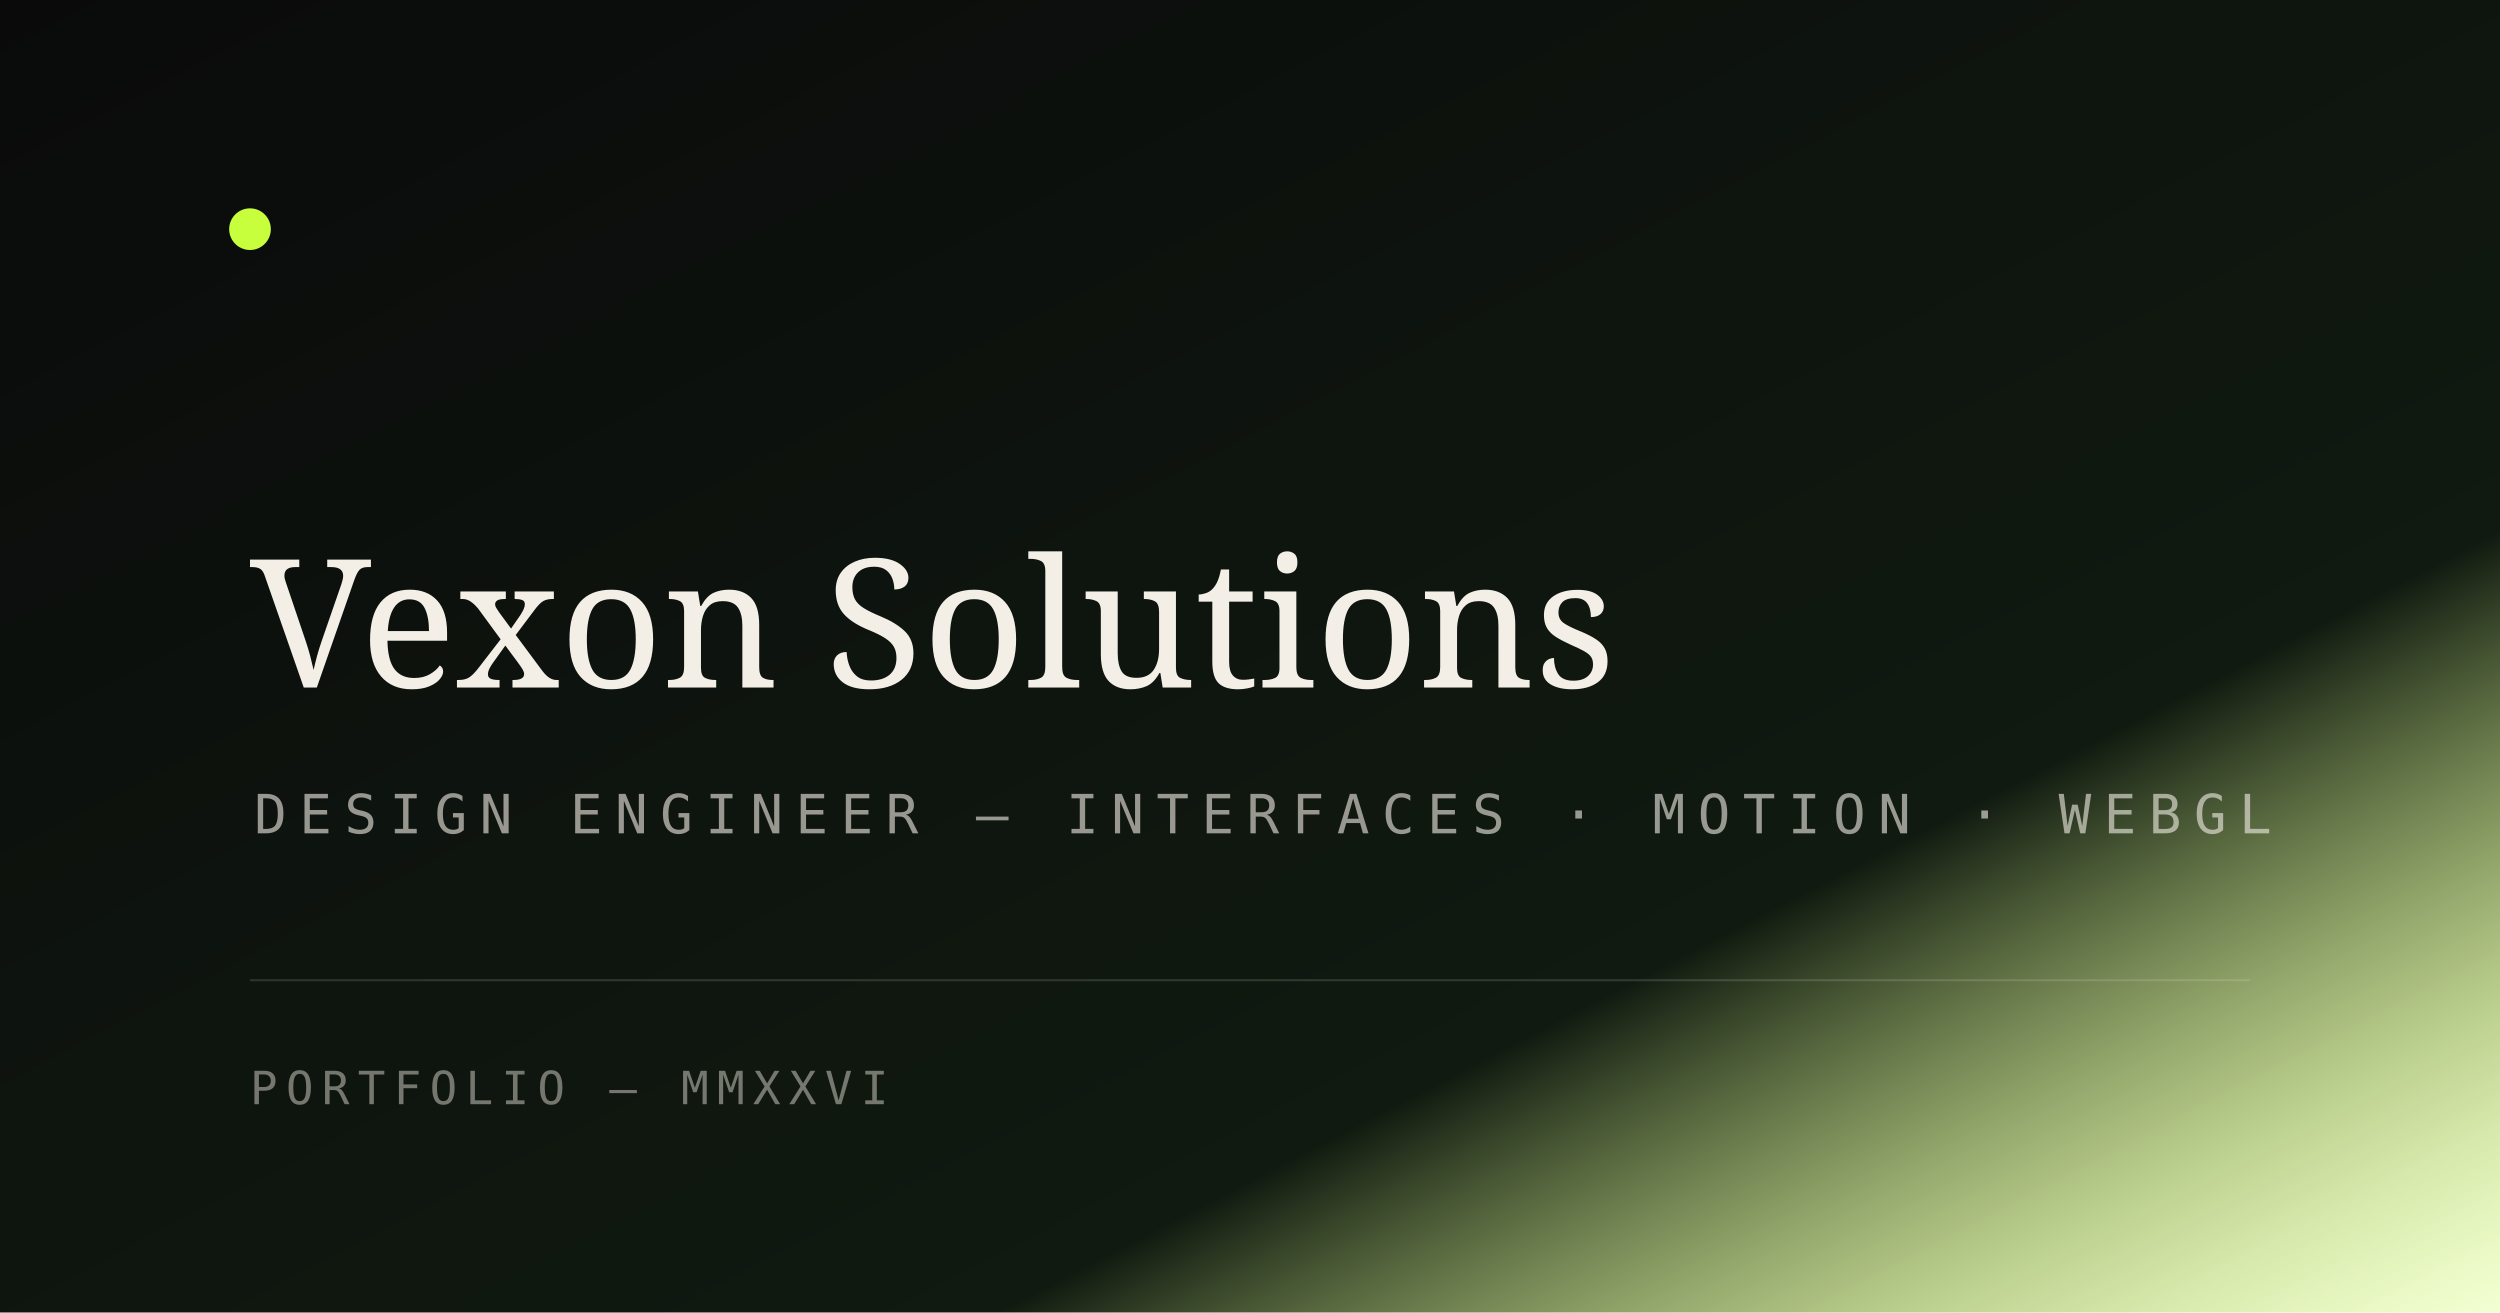
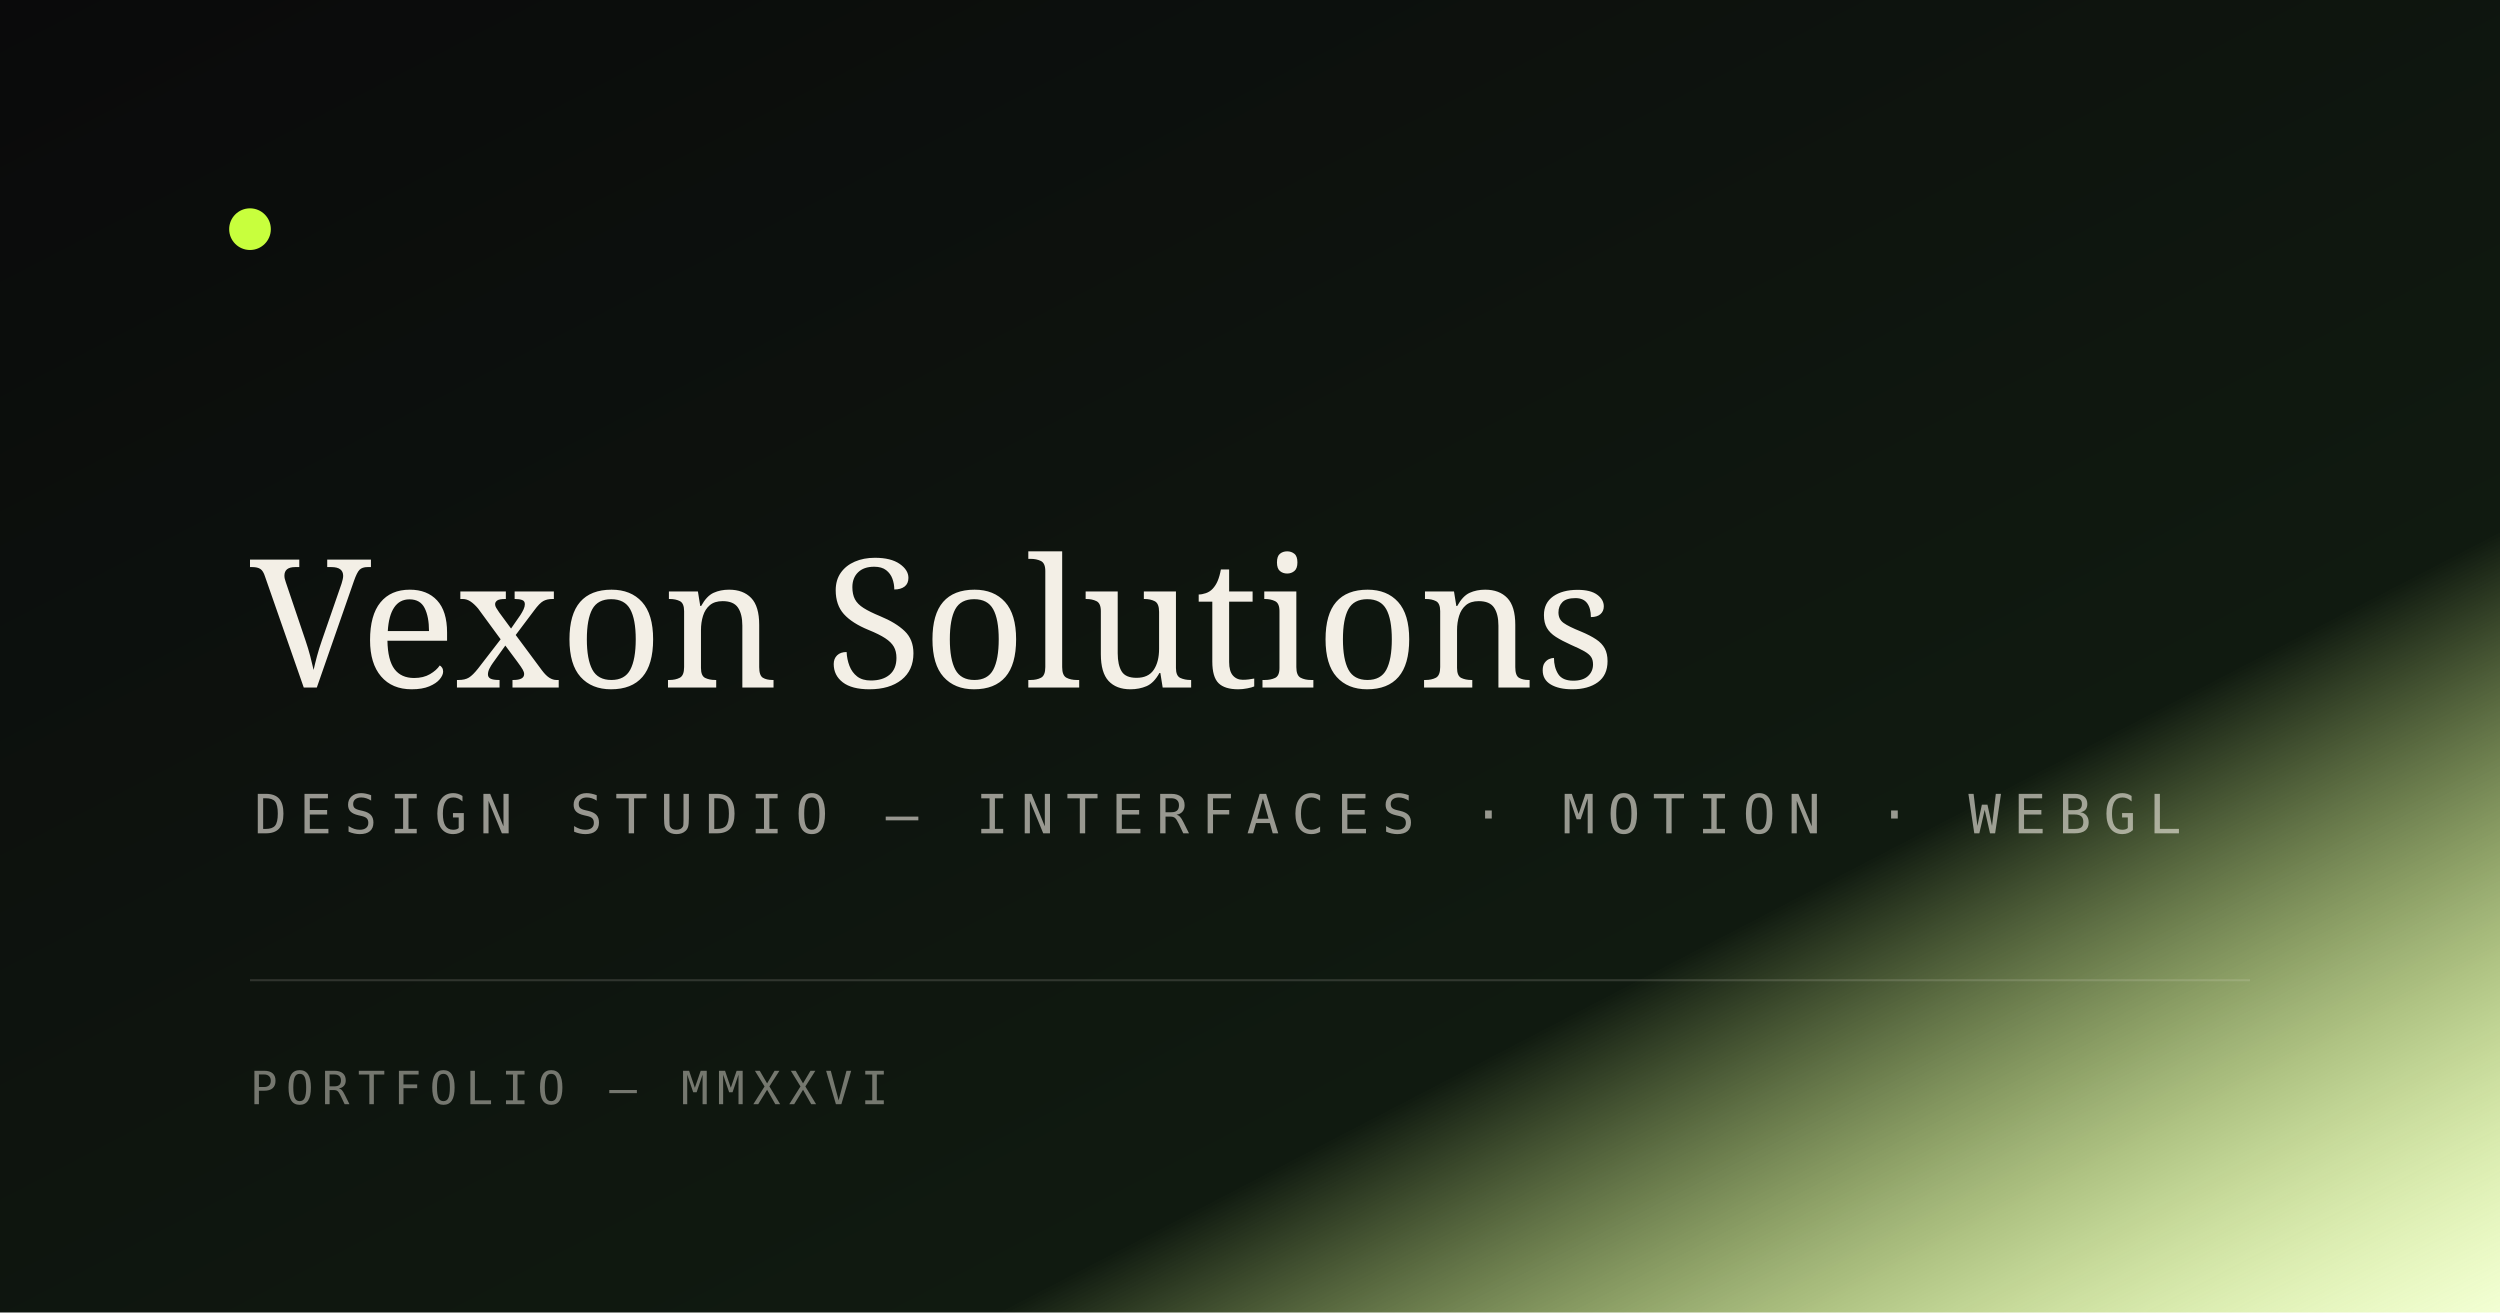
<svg xmlns="http://www.w3.org/2000/svg" width="1200" height="630" viewBox="0 0 1200 630">
  <defs>
    <linearGradient id="g" x1="0" y1="0" x2="1" y2="1">
      <stop offset="0" stop-color="#0a0a0b" />
      <stop offset="0.7" stop-color="#101a10" />
      <stop offset="1" stop-color="#c8ff3d" stop-opacity="0.22" />
    </linearGradient>
  </defs>
  <rect width="1200" height="630" fill="url(#g)" />
  <circle cx="120" cy="110" r="10" fill="#c8ff3d" />
  <text x="120" y="330" font-family="Georgia, serif" font-size="86" fill="#f3efe6">Vexon Solutions</text>
-   <text x="122" y="400" font-family="monospace" font-size="26" letter-spacing="6" fill="#f3efe6" fill-opacity="0.6">DESIGN ENGINEER — INTERFACES · MOTION · WEBGL</text>
+   <text x="122" y="400" font-family="monospace" font-size="26" letter-spacing="6" fill="#f3efe6" fill-opacity="0.6">DESIGN STUDIO — INTERFACES · MOTION · WEBGL</text>
  <rect x="120" y="470" width="960" height="1" fill="#f3efe6" fill-opacity="0.15" />
  <text x="120" y="530" font-family="monospace" font-size="22" letter-spacing="4" fill="#f3efe6" fill-opacity="0.45">PORTFOLIO — MMXXVI</text>
</svg>
